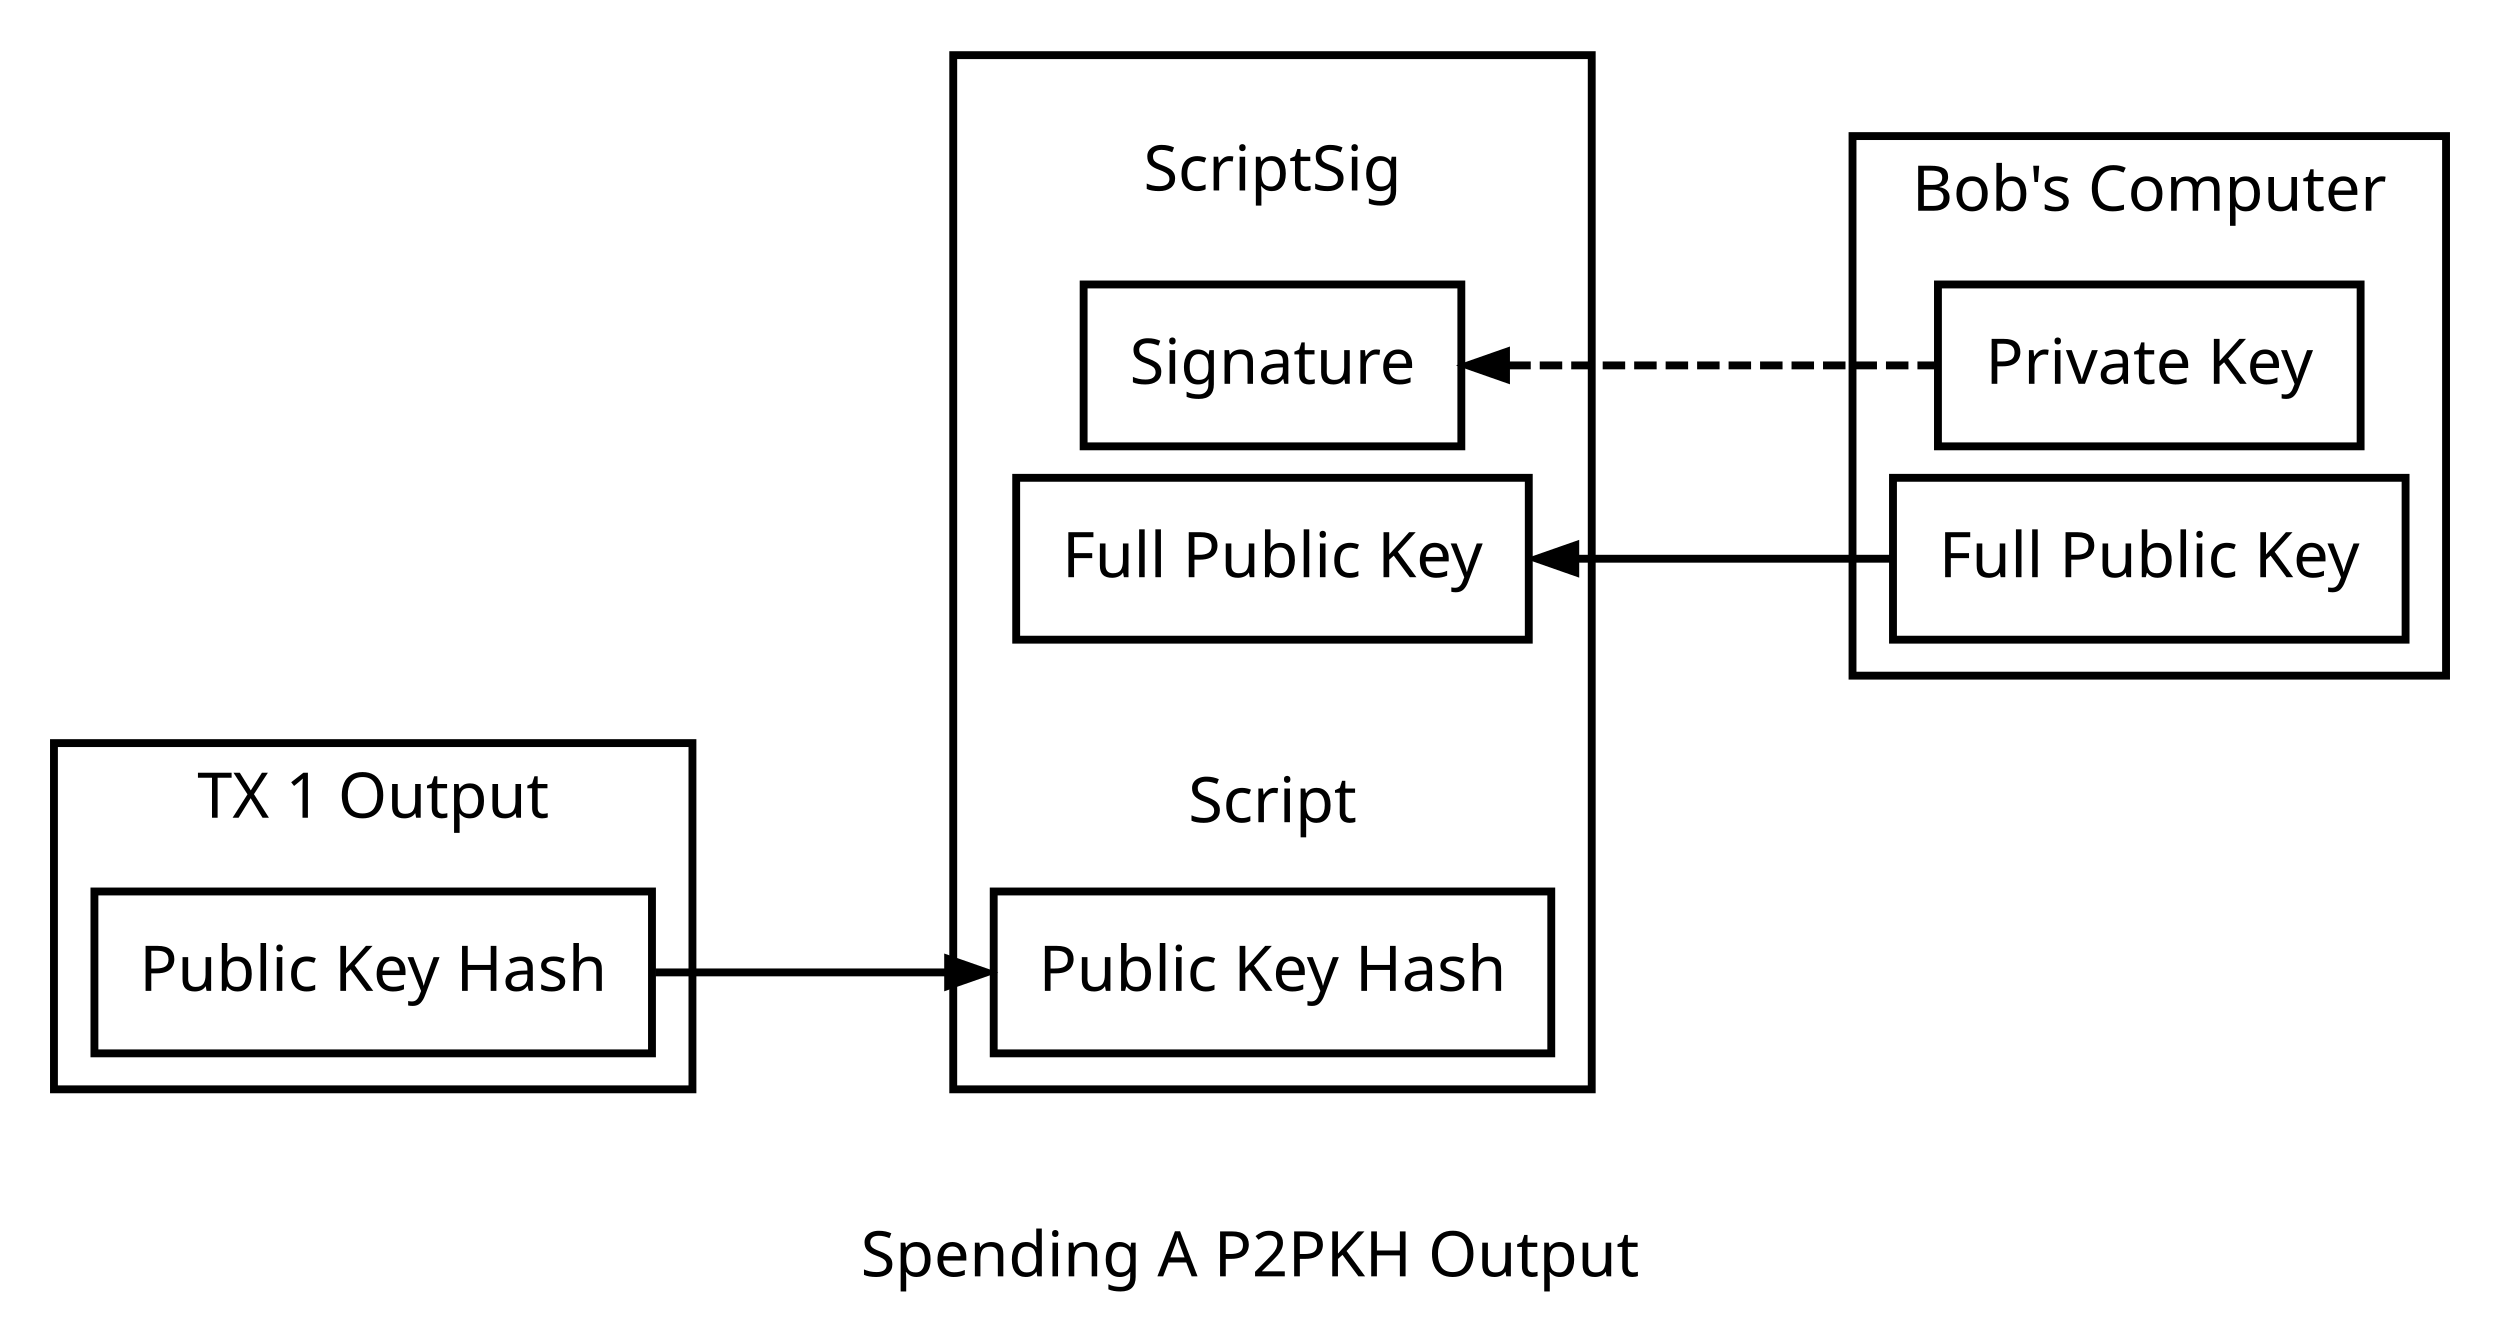
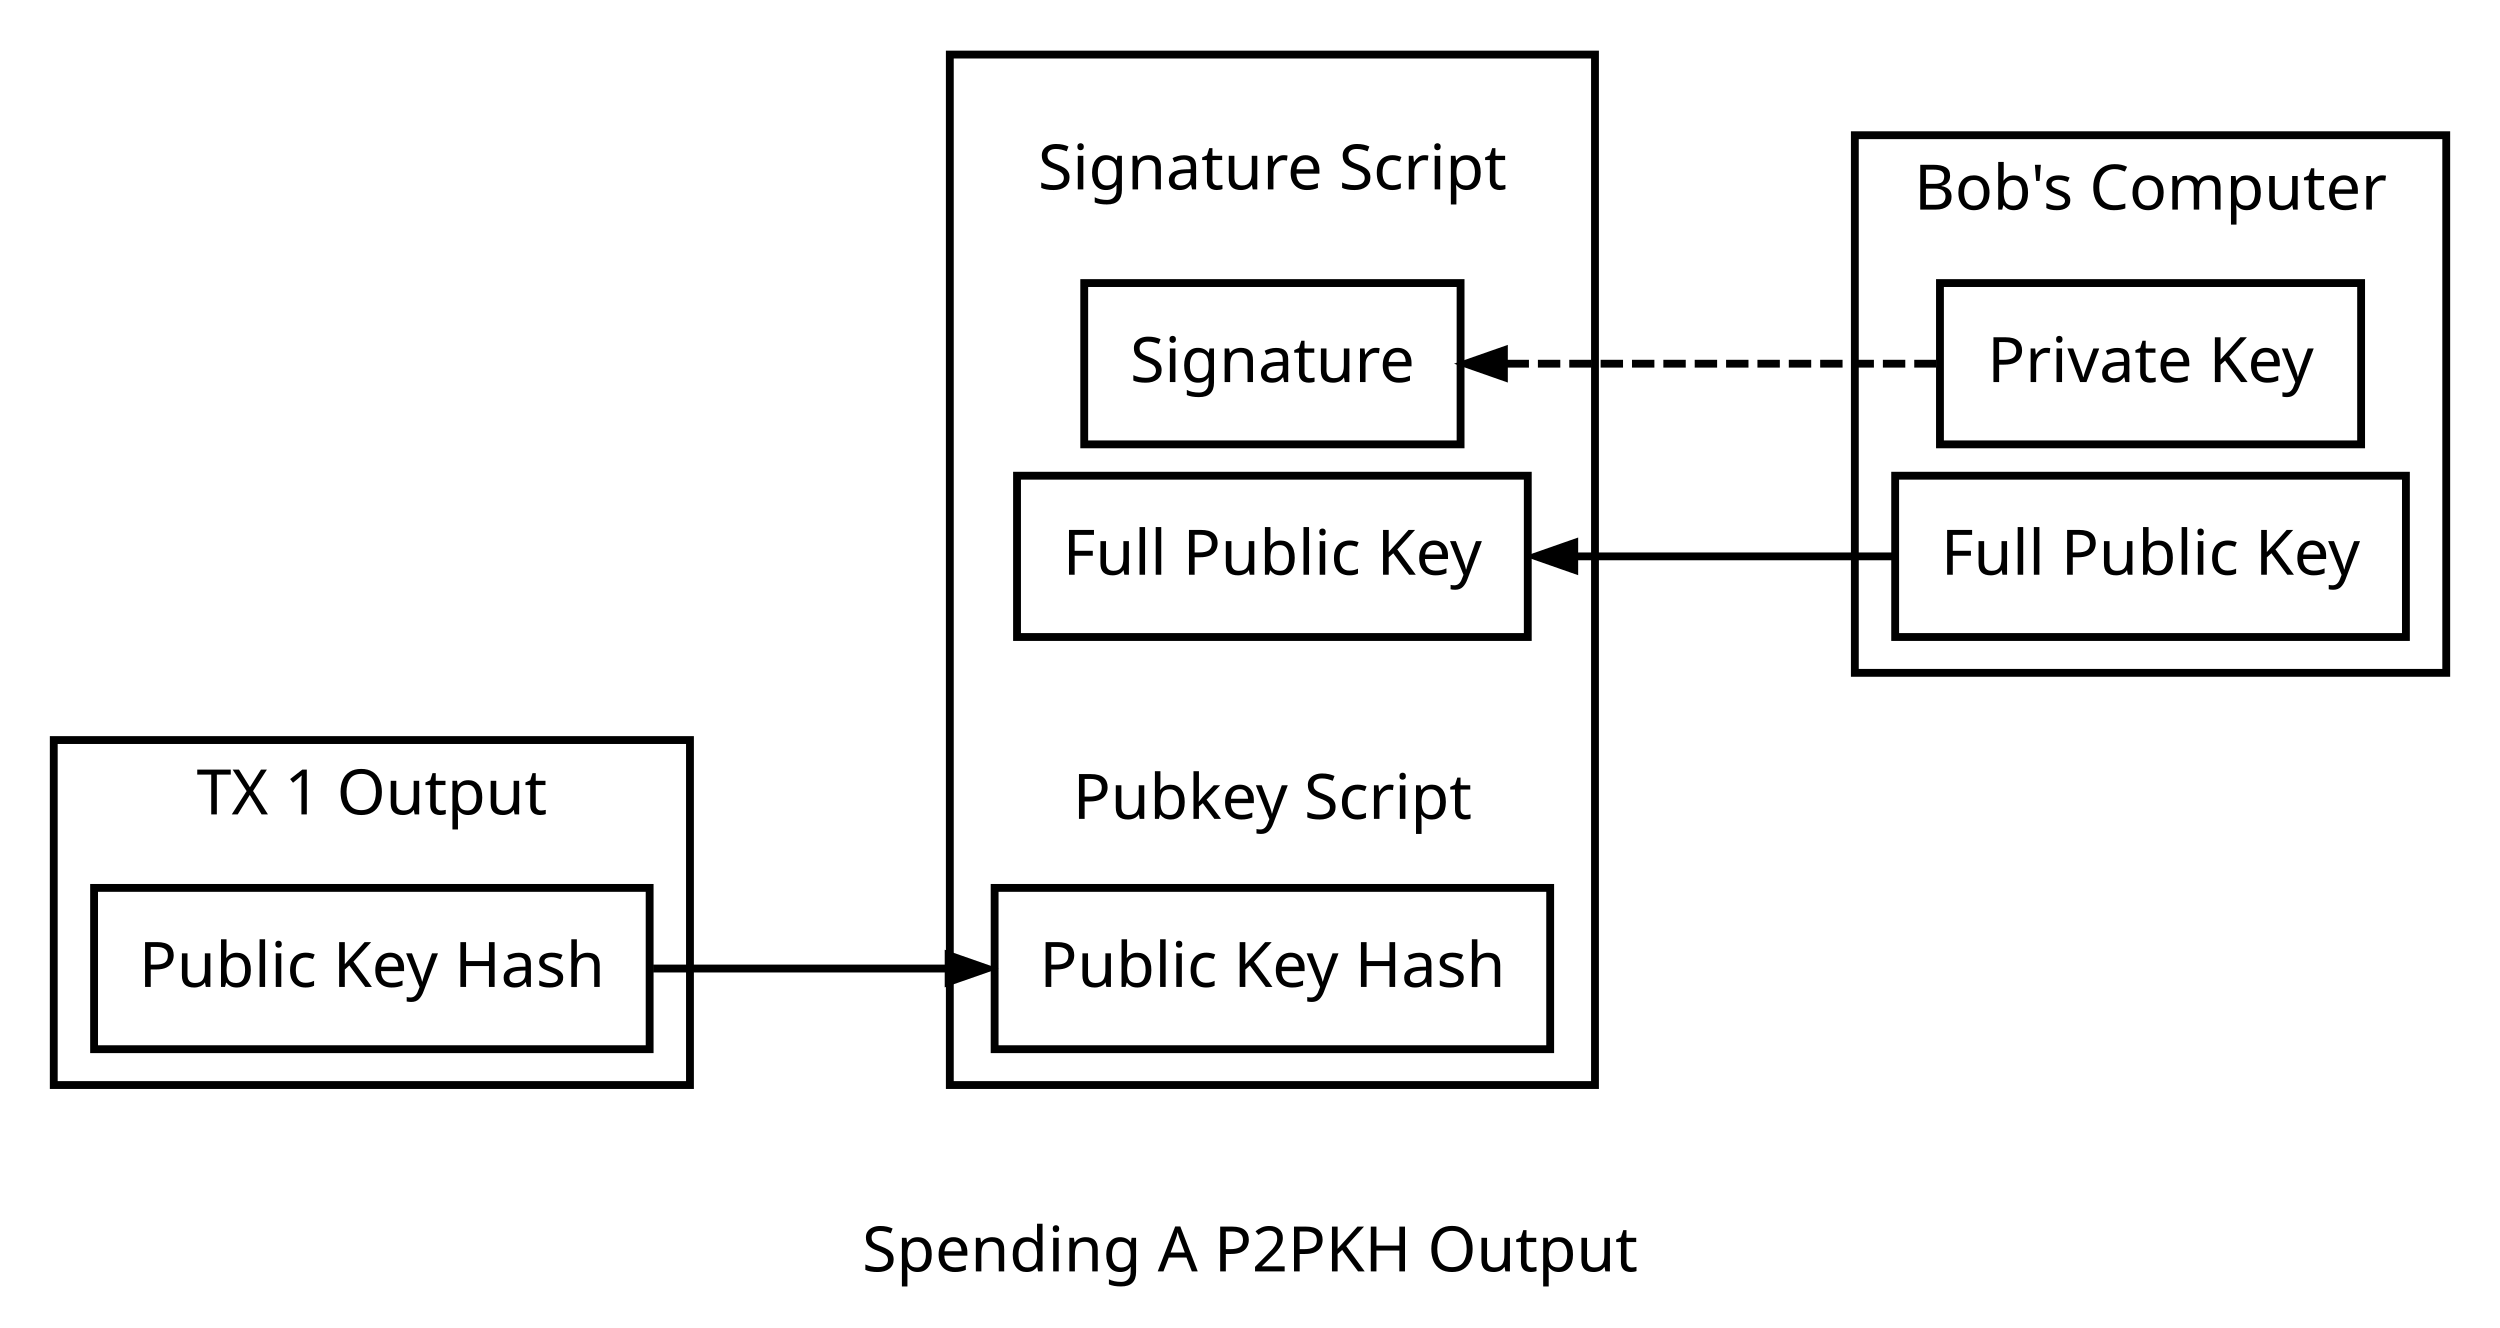
- <svg xmlns="http://www.w3.org/2000/svg" width="450pt" height="240pt" viewBox="0.00 0.00 450.00 239.57">
-   <g id="graph1" class="graph" transform="scale(0.809353 0.809353) rotate(0) translate(4 292)">
-     <polygon fill="white" stroke="white" points="-4,5 -4,-292 553,-292 553,5 -4,5" />
-     <text text-anchor="middle" x="274" y="-25.4" font-family="Sans" font-size="14.00"> </text>
-     <text text-anchor="middle" x="274" y="-8.4" font-family="Sans" font-size="14.00">Spending A P2PKH Output</text>
+ <svg xmlns="http://www.w3.org/2000/svg" width="450pt" height="239pt" viewBox="0.00 0.00 450.00 238.71">
+   <g id="graph1" class="graph" transform="scale(0.806452 0.806452) rotate(0) translate(4 292)">
+     <polygon fill="white" stroke="white" points="-4,5 -4,-292 555,-292 555,5 -4,5" />
+     <text text-anchor="middle" x="275" y="-25.4" font-family="Sans" font-size="14.00"> </text>
+     <text text-anchor="middle" x="275" y="-8.4" font-family="Sans" font-size="14.00">Spending A P2PKH Output</text>
    <g id="graph2" class="cluster">
-       <polygon fill="none" stroke="black" stroke-width="1.75" points="208,-50 208,-280 350,-280 350,-50 208,-50" />
+       <polygon fill="none" stroke="black" stroke-width="1.75" points="208,-50 208,-280 352,-280 352,-50 208,-50" />
    </g>
    <g id="graph3" class="cluster">
      <polygon fill="none" stroke="black" stroke-width="1.75" points="8,-50 8,-127 150,-127 150,-50 8,-50" />
      <text text-anchor="middle" x="79" y="-110.4" font-family="Sans" font-size="14.00">TX 1 Output</text>
    </g>
    <g id="graph4" class="cluster">
-       <polygon fill="none" stroke="black" stroke-width="1.75" points="408,-142 408,-262 540,-262 540,-142 408,-142" />
-       <text text-anchor="middle" x="474" y="-245.4" font-family="Sans" font-size="14.00">Bob's Computer</text>
+       <polygon fill="none" stroke="black" stroke-width="1.75" points="410,-142 410,-262 542,-262 542,-142 410,-142" />
+       <text text-anchor="middle" x="476" y="-245.4" font-family="Sans" font-size="14.00">Bob's Computer</text>
    </g>
    <g id="node2" class="node">
-       <text text-anchor="middle" x="279" y="-249.9" font-family="Sans" font-size="14.00">ScriptSig</text>
+       <text text-anchor="middle" x="280" y="-249.9" font-family="Sans" font-size="14.00">Signature Script</text>
    </g>
    <g id="node3" class="node">
-       <polygon fill="none" stroke="black" stroke-width="1.75" points="321,-229 237,-229 237,-193 321,-193 321,-229" />
-       <text text-anchor="middle" x="279" y="-206.9" font-family="Sans" font-size="14.00">Signature</text>
+       <polygon fill="none" stroke="black" stroke-width="1.75" points="322,-229 238,-229 238,-193 322,-193 322,-229" />
+       <text text-anchor="middle" x="280" y="-206.9" font-family="Sans" font-size="14.00">Signature</text>
    </g>
    <g id="node10" class="node">
-       <polygon fill="none" stroke="black" stroke-width="1.75" points="521,-229 427,-229 427,-193 521,-193 521,-229" />
-       <text text-anchor="middle" x="474" y="-206.9" font-family="Sans" font-size="14.00">Private Key</text>
+       <polygon fill="none" stroke="black" stroke-width="1.75" points="523,-229 429,-229 429,-193 523,-193 523,-229" />
+       <text text-anchor="middle" x="476" y="-206.9" font-family="Sans" font-size="14.00">Private Key</text>
    </g>
    <g id="edge10" class="edge">
-       <path fill="none" stroke="black" stroke-width="1.75" stroke-dasharray="5,2" d="M331.438,-211C360.968,-211 397.568,-211 426.29,-211" />
-       <polygon fill="black" stroke="black" points="331.312,-207.5 321.312,-211 331.312,-214.5 331.312,-207.5" />
+       <path fill="none" stroke="black" stroke-width="1.75" stroke-dasharray="5,2" d="M332.259,-211C362.059,-211 399.134,-211 428.166,-211" />
+       <polygon fill="black" stroke="black" points="332.047,-207.5 322.047,-211 332.047,-214.5 332.047,-207.5" />
    </g>
    <g id="node4" class="node">
-       <polygon fill="none" stroke="black" stroke-width="1.75" points="336,-186 222,-186 222,-150 336,-150 336,-186" />
-       <text text-anchor="middle" x="279" y="-163.9" font-family="Sans" font-size="14.00">Full Public Key</text>
+       <polygon fill="none" stroke="black" stroke-width="1.75" points="337,-186 223,-186 223,-150 337,-150 337,-186" />
+       <text text-anchor="middle" x="280" y="-163.9" font-family="Sans" font-size="14.00">Full Public Key</text>
    </g>
    <g id="node11" class="node">
-       <polygon fill="none" stroke="black" stroke-width="1.75" points="531,-186 417,-186 417,-150 531,-150 531,-186" />
-       <text text-anchor="middle" x="474" y="-163.9" font-family="Sans" font-size="14.00">Full Public Key</text>
+       <polygon fill="none" stroke="black" stroke-width="1.75" points="533,-186 419,-186 419,-150 533,-150 533,-186" />
+       <text text-anchor="middle" x="476" y="-163.9" font-family="Sans" font-size="14.00">Full Public Key</text>
    </g>
    <g id="edge8" class="edge">
-       <path fill="none" stroke="black" stroke-width="1.75" d="M346.944,-168C369.611,-168 394.632,-168 416.433,-168" />
-       <polygon fill="black" stroke="black" points="346.715,-164.5 336.715,-168 346.715,-171.5 346.715,-164.5" />
+       <path fill="none" stroke="black" stroke-width="1.75" d="M347.771,-168C370.757,-168 396.203,-168 418.328,-168" />
+       <polygon fill="black" stroke="black" points="347.746,-164.5 337.746,-168 347.746,-171.5 347.746,-164.5" />
    </g>
    <g id="node5" class="node">
-       <text text-anchor="middle" x="279" y="-126.4" font-family="Sans" font-size="14.00"> </text>
-       <text text-anchor="middle" x="279" y="-109.4" font-family="Sans" font-size="14.00">Script</text>
+       <text text-anchor="middle" x="280" y="-126.4" font-family="Sans" font-size="14.00"> </text>
+       <text text-anchor="middle" x="280" y="-109.4" font-family="Sans" font-size="14.00">Pubkey Script</text>
    </g>
    <g id="node6" class="node">
-       <polygon fill="none" stroke="black" stroke-width="1.75" points="341,-94 217,-94 217,-58 341,-58 341,-94" />
-       <text text-anchor="middle" x="279" y="-71.9" font-family="Sans" font-size="14.00">Public Key Hash</text>
+       <polygon fill="none" stroke="black" stroke-width="1.75" points="342,-94 218,-94 218,-58 342,-58 342,-94" />
+       <text text-anchor="middle" x="280" y="-71.9" font-family="Sans" font-size="14.00">Public Key Hash</text>
    </g>
    <g id="node8" class="node">
      <polygon fill="none" stroke="black" stroke-width="1.75" points="141,-94 17,-94 17,-58 141,-58 141,-94" />
      <text text-anchor="middle" x="79" y="-71.9" font-family="Sans" font-size="14.00">Public Key Hash</text>
    </g>
    <g id="edge5" class="edge">
-       <path fill="none" stroke="black" stroke-width="1.75" d="M141.733,-76C162.21,-76 185.12,-76 206.268,-76" />
-       <polygon fill="black" stroke="black" points="206.49,-79.5 216.49,-76 206.49,-72.5 206.49,-79.5" />
+       <path fill="none" stroke="black" stroke-width="1.75" d="M141.771,-76C162.554,-76 185.854,-76 207.318,-76" />
+       <polygon fill="black" stroke="black" points="207.36,-79.5 217.36,-76 207.36,-72.5 207.36,-79.5" />
    </g>
  </g>
</svg>
